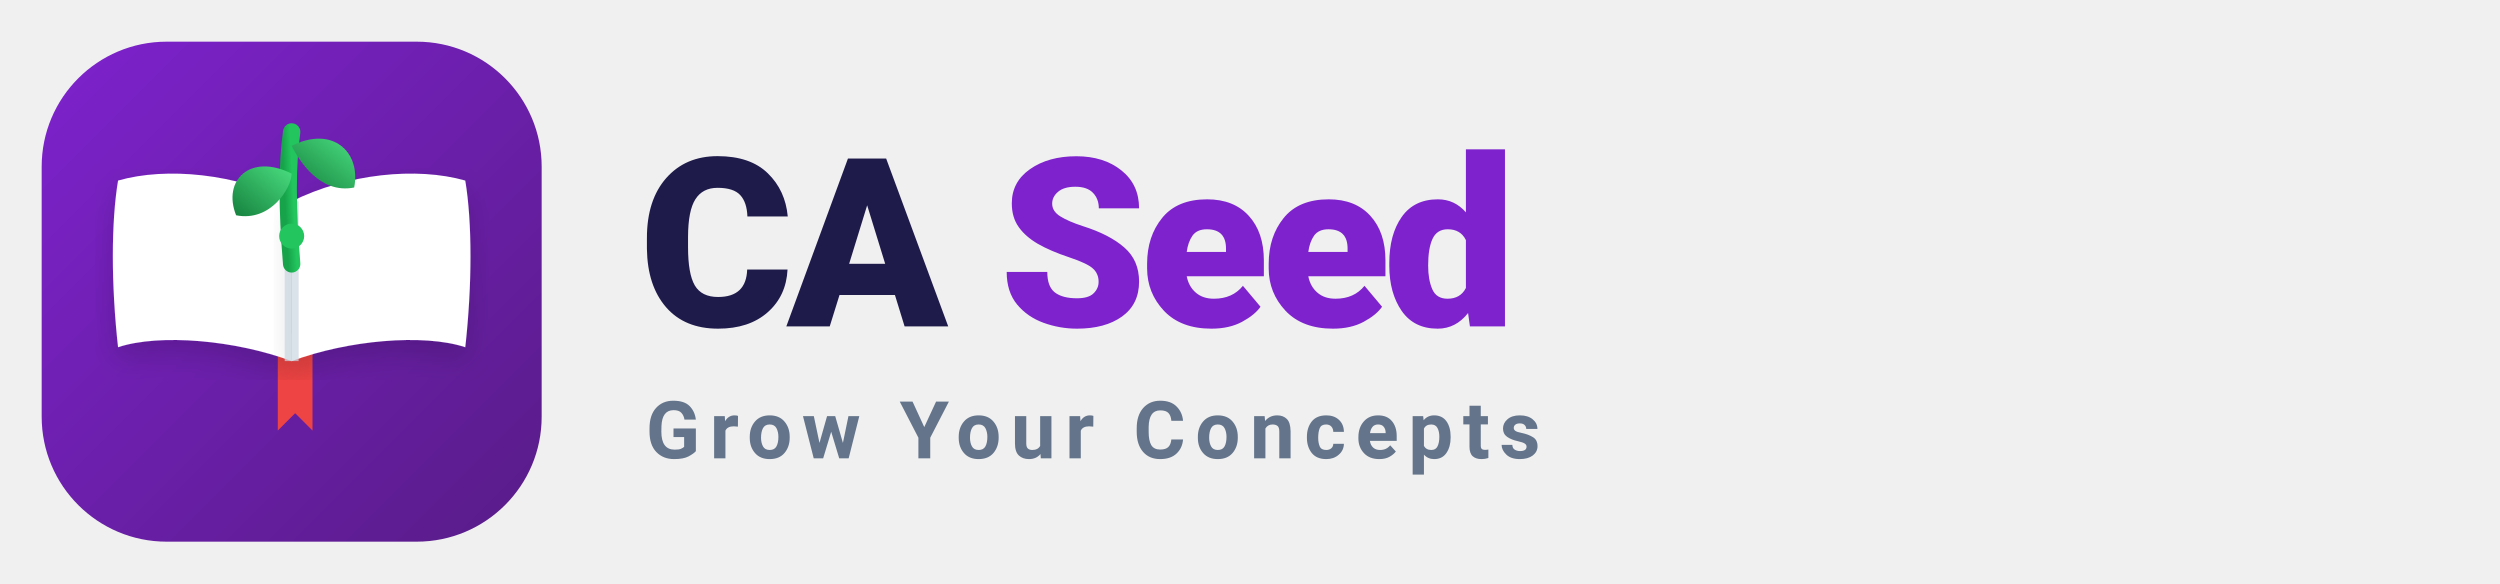
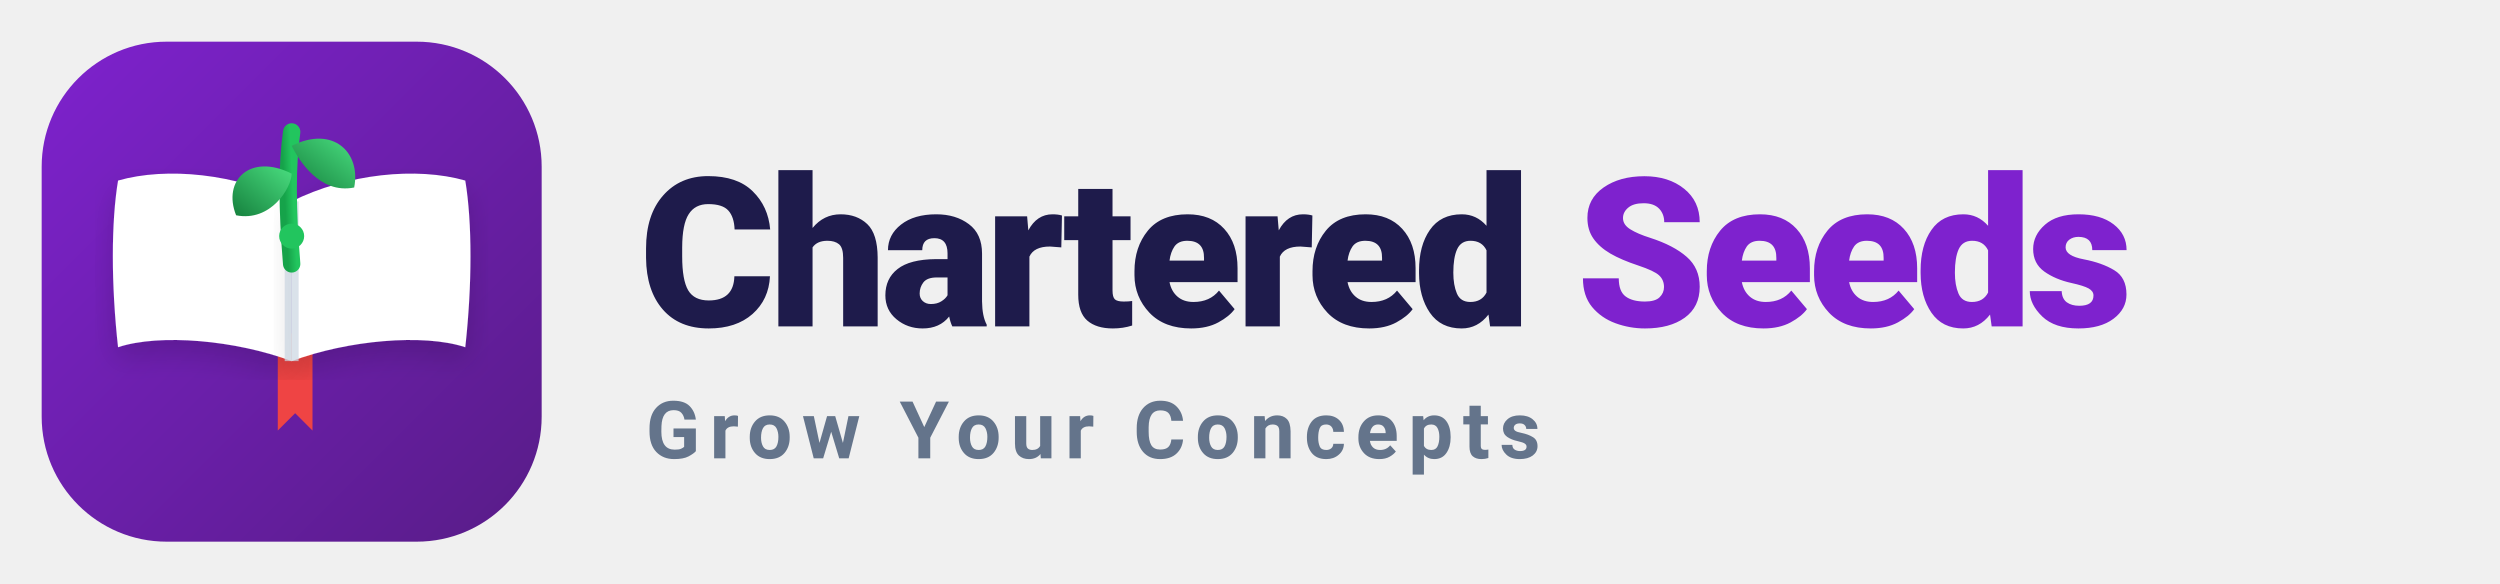
<svg xmlns="http://www.w3.org/2000/svg" viewBox="0 0 360 84" width="100%" height="100%">
  <defs>
    <linearGradient id="logoPurpleGrad" x1="0%" y1="0%" x2="100%" y2="100%">
      <stop offset="0%" stop-color="#7e22ce" />
      <stop offset="100%" stop-color="#581c87" />
    </linearGradient>
    <linearGradient id="logoGreenGrad" x1="0%" y1="100%" x2="50%" y2="0%">
      <stop offset="0%" stop-color="#16a34a" />
      <stop offset="100%" stop-color="#22c55e" />
    </linearGradient>
    <linearGradient id="logoLeafGrad" x1="0%" y1="100%" x2="100%" y2="0%">
      <stop offset="0%" stop-color="#15803d" />
      <stop offset="100%" stop-color="#4ade80" />
    </linearGradient>
    <filter id="logoShadow" x="-10%" y="-10%" width="120%" height="120%">
      <feDropShadow dx="0" dy="2" stdDeviation="2" flood-color="#000000" flood-opacity="0.15" />
    </filter>
  </defs>
  <g transform="translate(6, 6)">
    <rect width="72" height="72" rx="18" fill="url(#logoPurpleGrad)" />
    <path d="M 34 42 L 34 56 L 36.5 53.5 L 39 56 L 39 42 Z" fill="#ef4444" />
    <path d="M 36 46 C 28 43 17 42 11 44 C 10 35 10 26 11 20 C 18 18 28 19 36 23 Z" fill="#ffffff" filter="url(#logoShadow)" />
    <path d="M 36 46 C 44 43 55 42 61 44 C 62 35 62 26 61 20 C 54 18 44 19 36 23 Z" fill="#ffffff" filter="url(#logoShadow)" />
    <path d="M 35 23 L 37 23 L 37 46 L 35 46 Z" fill="#cbd5e1" opacity="0.7" />
    <path d="M 36 32 Q 35 20 36 13" stroke="url(#logoGreenGrad)" stroke-width="2.5" stroke-linecap="round" fill="none" />
    <path d="M 36 19 C 30 16 26 20 28 25 C 33 26 36 21 36 19 Z" fill="url(#logoLeafGrad)" />
    <path d="M 36 15 C 42 12 46 16 45 21 C 40 22 37 17 36 15 Z" fill="url(#logoLeafGrad)" />
    <circle cx="36" cy="28" r="1.8" fill="#22c55e" />
  </g>
  <g transform="translate(92, 0)">
-     <text x="0" y="47" font-family="system-ui, -apple-system, BlinkMacSystemFont, 'Segoe UI', Roboto, 'Helvetica Neue', sans-serif" font-size="34" font-weight="800" letter-spacing="-0.03em" fill="#1e1b4b">
-       CA <tspan fill="#7e22ce">Seed</tspan>
+     <text x="0" y="47" font-family="system-ui, -apple-system, BlinkMacSystemFont, 'Segoe UI', Roboto, 'Helvetica Neue', sans-serif" font-size="30" font-weight="800" letter-spacing="-0.03em" fill="#1e1b4b">
+       Chartered <tspan fill="#7e22ce">Seeds</tspan>
    </text>
    <text x="1" y="66" font-family="system-ui, -apple-system, BlinkMacSystemFont, 'Segoe UI', Roboto, 'Helvetica Neue', sans-serif" font-size="11.5" font-weight="600" letter-spacing="0.12em" text-transform="uppercase" fill="#64748b">
      Grow Your Concepts
    </text>
  </g>
</svg>
